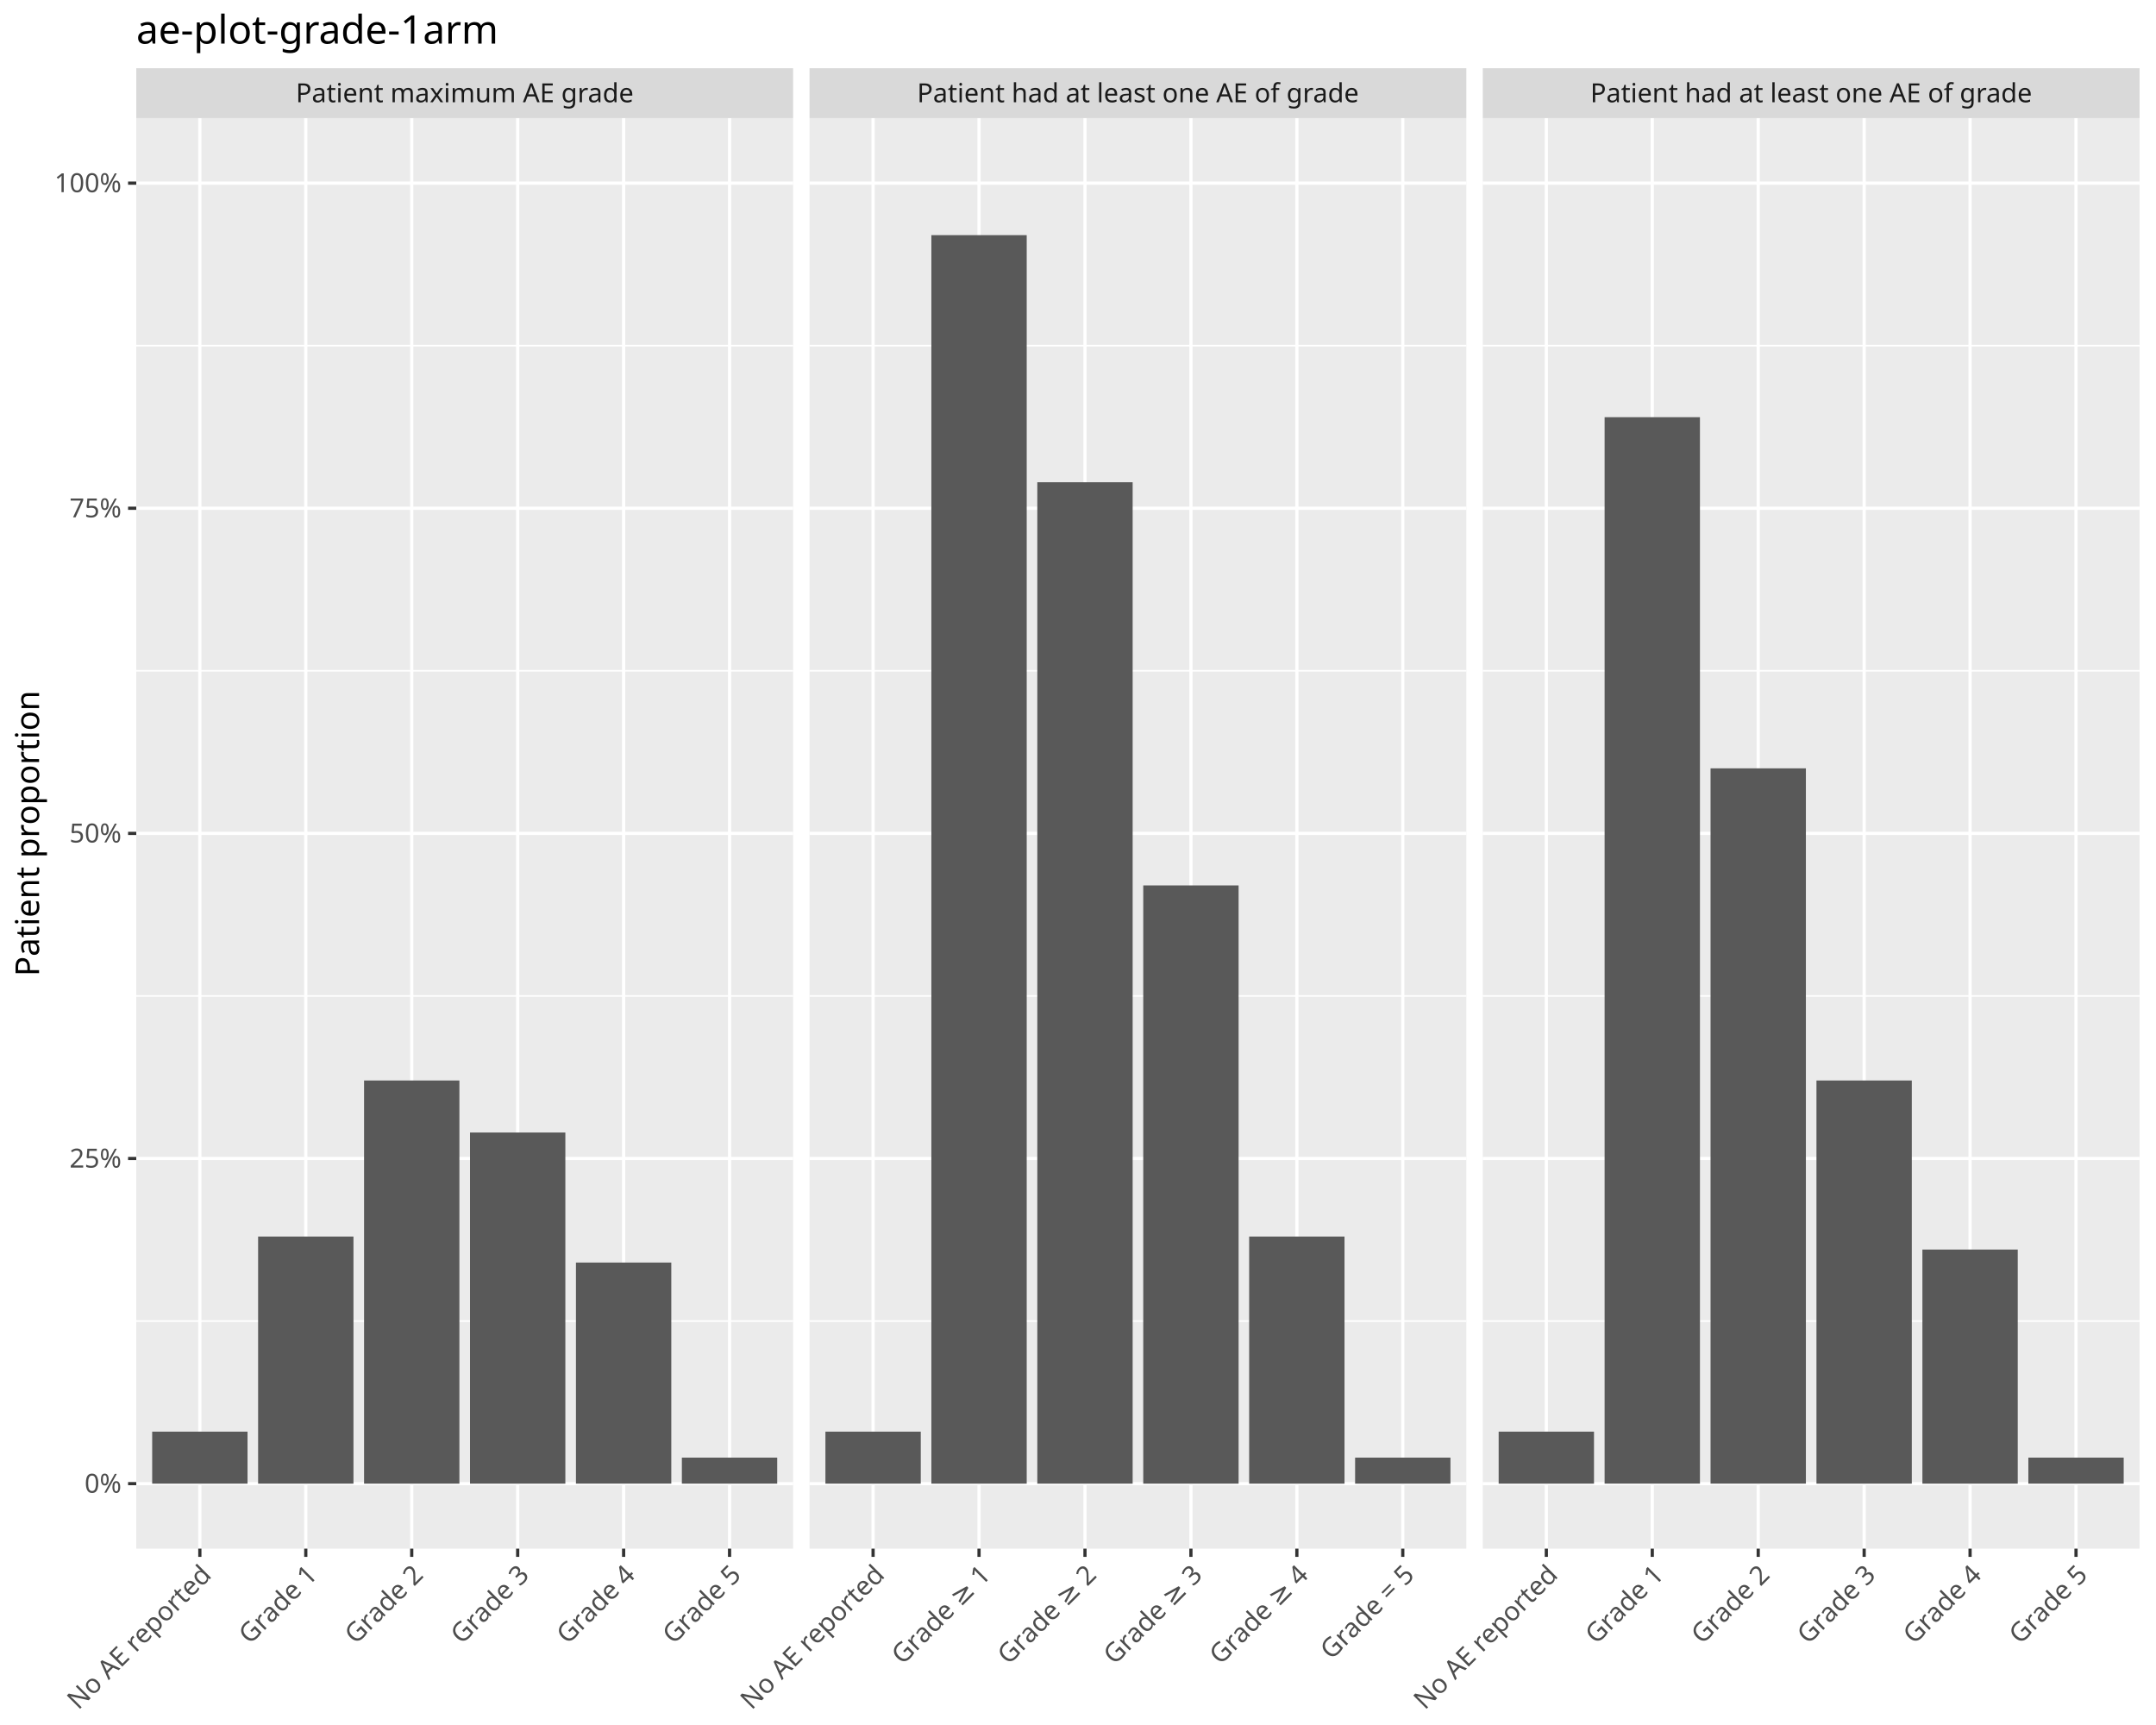
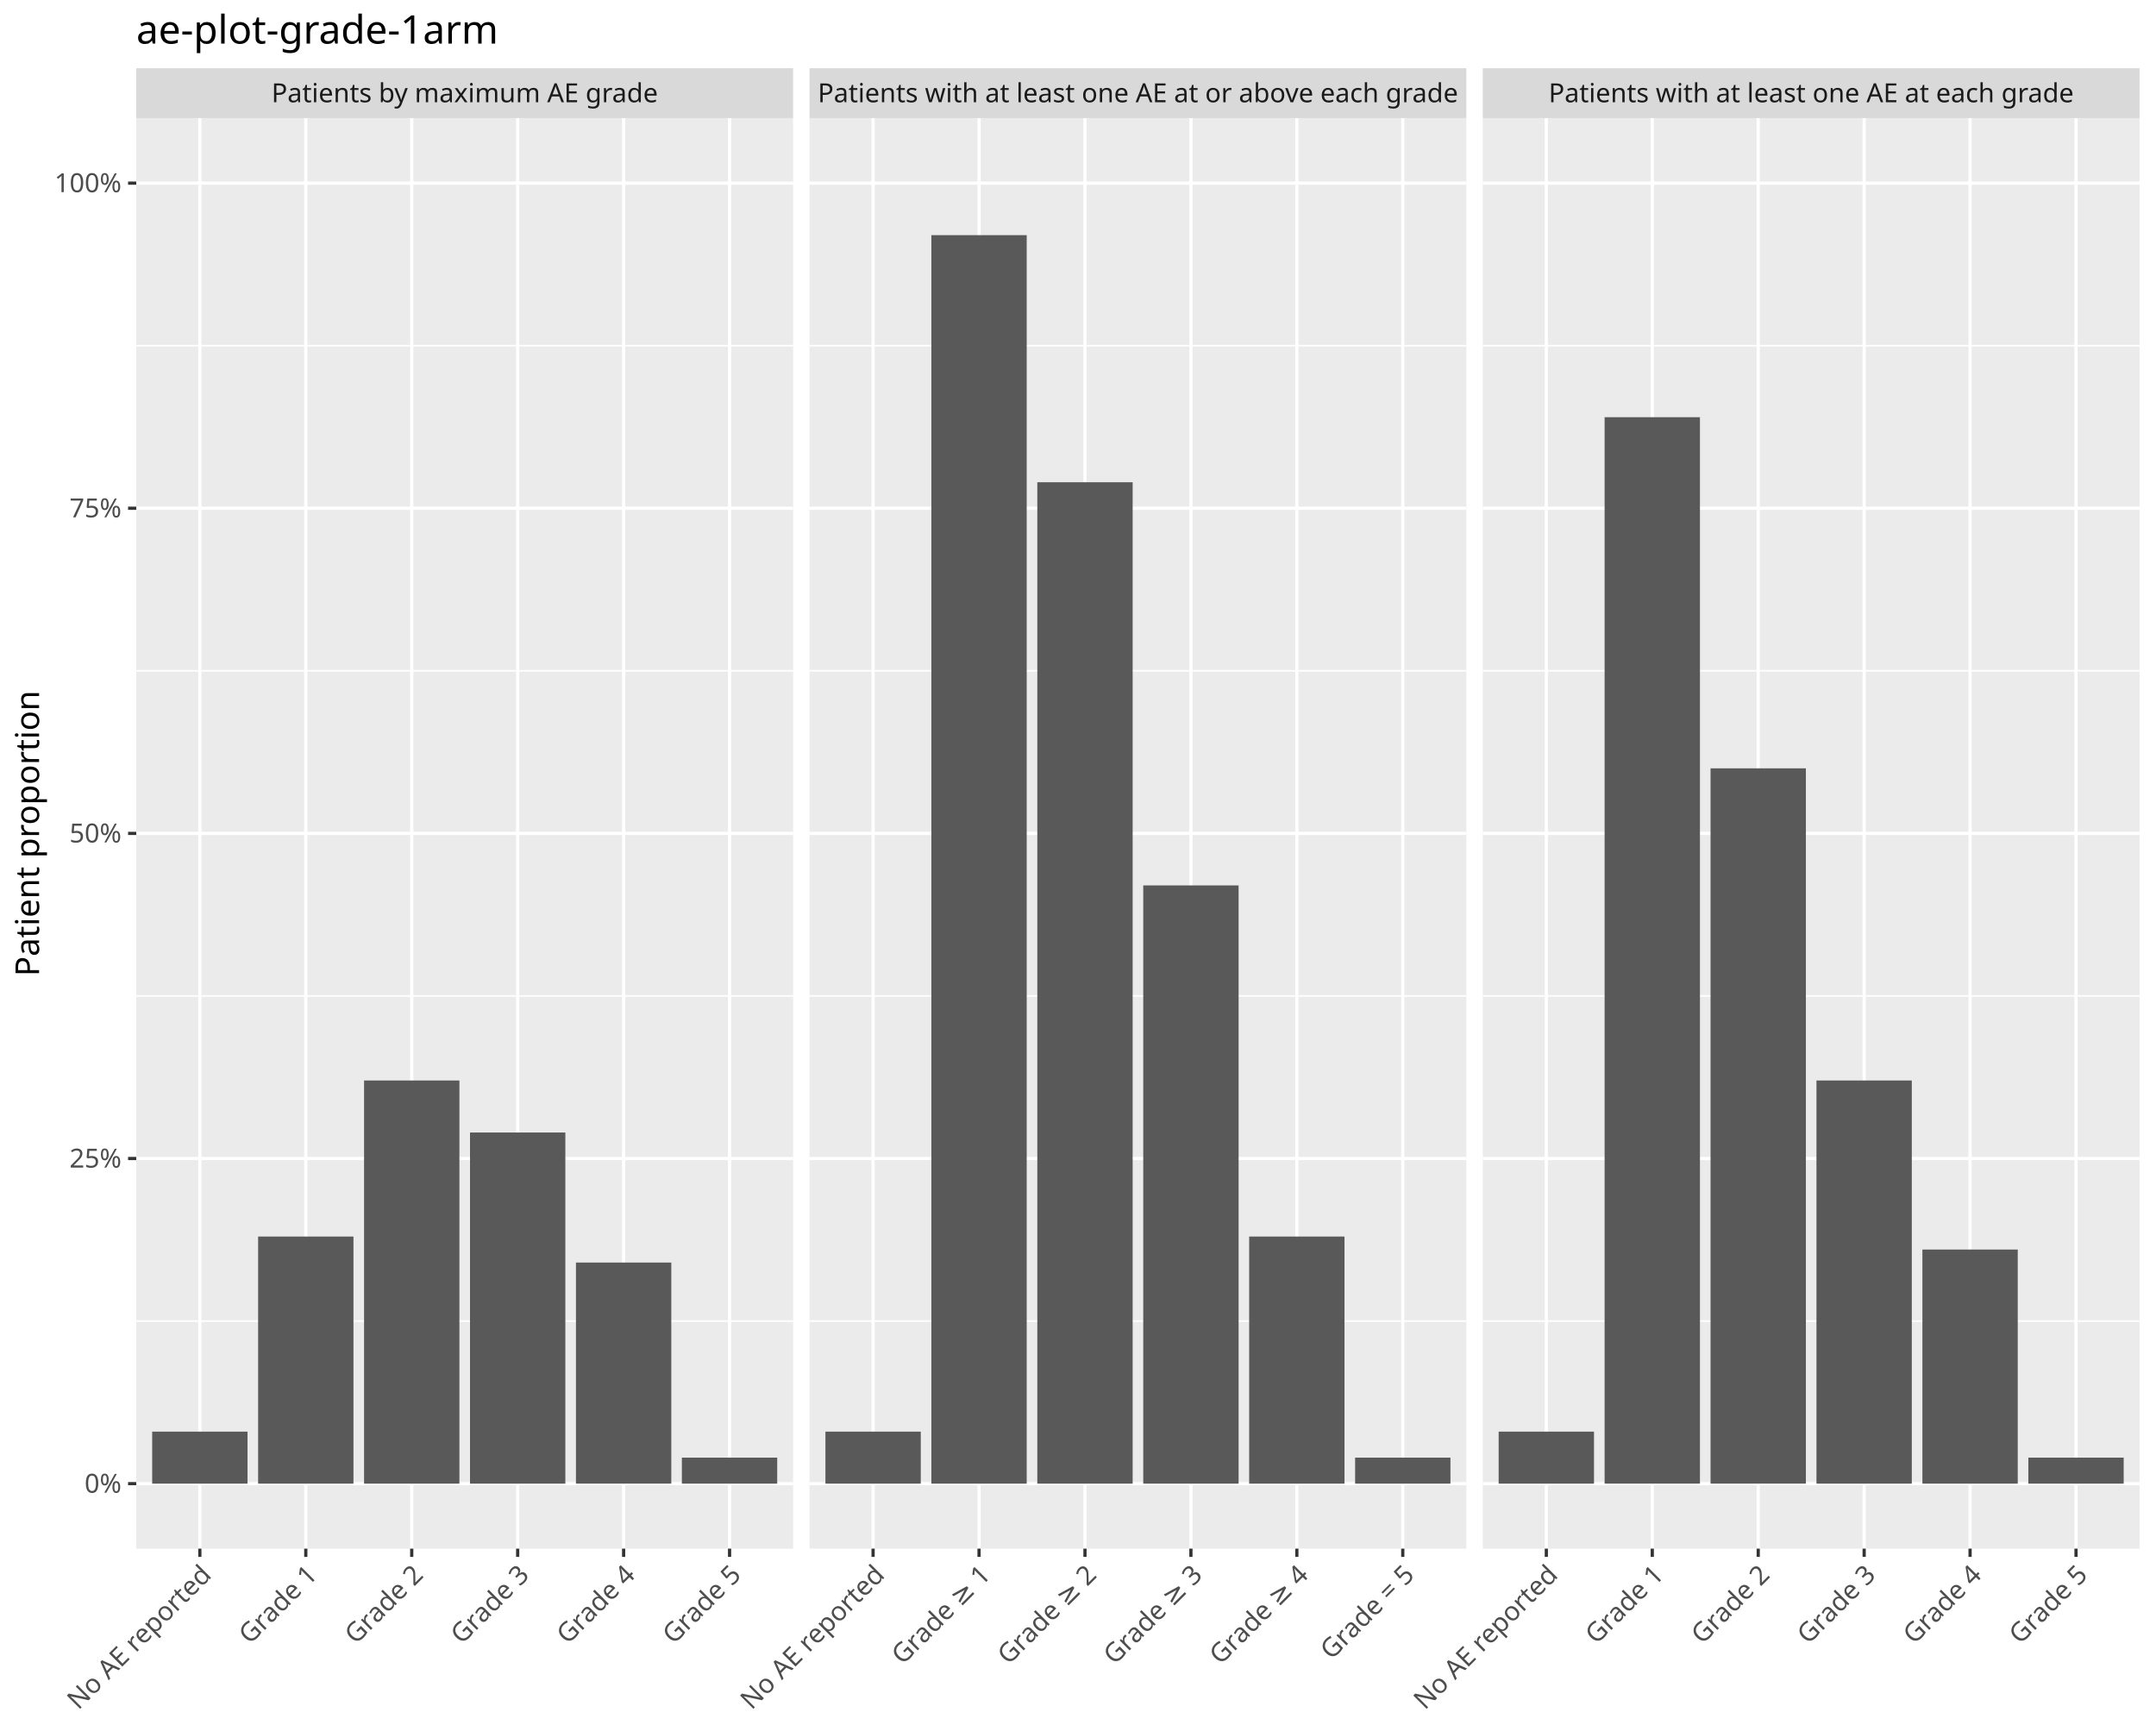
<svg xmlns="http://www.w3.org/2000/svg" class="svglite" data-engine-version="2.0" width="720.00pt" height="576.00pt" viewBox="0 0 720.00 576.00">
  <defs>
    <style type="text/css">
    .svglite line, .svglite polyline, .svglite polygon, .svglite path, .svglite rect, .svglite circle {
      fill: none;
      stroke: #000000;
      stroke-linecap: round;
      stroke-linejoin: round;
      stroke-miterlimit: 10.00;
    }
  </style>
  </defs>
  <rect width="100%" height="100%" style="stroke: none; fill: #FFFFFF;" />
  <defs>
    <clipPath id="cpMC4wMHw3MjAuMDB8MC4wMHw1NzYuMDA=">
      <rect x="0.00" y="0.00" width="720.00" height="576.00" />
    </clipPath>
  </defs>
  <g clip-path="url(#cpMC4wMHw3MjAuMDB8MC4wMHw1NzYuMDA=)">
    <rect x="0" y="0.00" width="720.00" height="576.00" style="stroke-width: 1.07; stroke: #FFFFFF; fill: #FFFFFF;" />
  </g>
  <defs>
    <clipPath id="cpNDUuNTF8MjY0Ljg2fDM5LjQzfDUxNy4xMg==">
      <rect x="45.51" y="39.43" width="219.35" height="477.69" />
    </clipPath>
  </defs>
  <g clip-path="url(#cpNDUuNTF8MjY0Ljg2fDM5LjQzfDUxNy4xMg==)">
    <rect x="45.51" y="39.43" width="219.35" height="477.69" style="stroke-width: 1.07; stroke: none; fill: #EBEBEB;" />
    <polyline points="45.51,441.12 264.86,441.12 " style="stroke-width: 0.53; stroke: #FFFFFF; stroke-linecap: butt;" />
    <polyline points="45.51,332.56 264.86,332.56 " style="stroke-width: 0.53; stroke: #FFFFFF; stroke-linecap: butt;" />
    <polyline points="45.51,223.99 264.86,223.99 " style="stroke-width: 0.53; stroke: #FFFFFF; stroke-linecap: butt;" />
    <polyline points="45.51,115.43 264.86,115.43 " style="stroke-width: 0.53; stroke: #FFFFFF; stroke-linecap: butt;" />
    <polyline points="45.51,495.41 264.86,495.41 " style="stroke-width: 1.07; stroke: #FFFFFF; stroke-linecap: butt;" />
    <polyline points="45.51,386.84 264.86,386.84 " style="stroke-width: 1.07; stroke: #FFFFFF; stroke-linecap: butt;" />
    <polyline points="45.51,278.28 264.86,278.28 " style="stroke-width: 1.07; stroke: #FFFFFF; stroke-linecap: butt;" />
    <polyline points="45.51,169.71 264.86,169.71 " style="stroke-width: 1.07; stroke: #FFFFFF; stroke-linecap: butt;" />
    <polyline points="45.51,61.15 264.86,61.15 " style="stroke-width: 1.07; stroke: #FFFFFF; stroke-linecap: butt;" />
    <polyline points="66.74,517.12 66.74,39.43 " style="stroke-width: 1.07; stroke: #FFFFFF; stroke-linecap: butt;" />
    <polyline points="102.12,517.12 102.12,39.43 " style="stroke-width: 1.07; stroke: #FFFFFF; stroke-linecap: butt;" />
    <polyline points="137.50,517.12 137.50,39.43 " style="stroke-width: 1.07; stroke: #FFFFFF; stroke-linecap: butt;" />
    <polyline points="172.88,517.12 172.88,39.43 " style="stroke-width: 1.07; stroke: #FFFFFF; stroke-linecap: butt;" />
    <polyline points="208.26,517.12 208.26,39.43 " style="stroke-width: 1.07; stroke: #FFFFFF; stroke-linecap: butt;" />
    <polyline points="243.64,517.12 243.64,39.43 " style="stroke-width: 1.07; stroke: #FFFFFF; stroke-linecap: butt;" />
    <rect x="50.82" y="478.04" width="31.84" height="17.37" style="stroke-width: 1.07; stroke: none; stroke-linecap: butt; stroke-linejoin: miter; fill: #595959;" />
    <rect x="86.20" y="412.90" width="31.84" height="82.51" style="stroke-width: 1.07; stroke: none; stroke-linecap: butt; stroke-linejoin: miter; fill: #595959;" />
    <rect x="121.58" y="360.79" width="31.84" height="134.62" style="stroke-width: 1.07; stroke: none; stroke-linecap: butt; stroke-linejoin: miter; fill: #595959;" />
    <rect x="156.96" y="378.16" width="31.84" height="117.25" style="stroke-width: 1.07; stroke: none; stroke-linecap: butt; stroke-linejoin: miter; fill: #595959;" />
    <rect x="192.34" y="421.58" width="31.84" height="73.82" style="stroke-width: 1.07; stroke: none; stroke-linecap: butt; stroke-linejoin: miter; fill: #595959;" />
    <rect x="227.71" y="486.72" width="31.84" height="8.69" style="stroke-width: 1.07; stroke: none; stroke-linecap: butt; stroke-linejoin: miter; fill: #595959;" />
  </g>
  <g clip-path="url(#cpMC4wMHw3MjAuMDB8MC4wMHw1NzYuMDA=)">
</g>
  <defs>
    <clipPath id="cpMjcwLjM0fDQ4OS42OXwzOS40M3w1MTcuMTI=">
      <rect x="270.34" y="39.43" width="219.35" height="477.69" />
    </clipPath>
  </defs>
  <g clip-path="url(#cpMjcwLjM0fDQ4OS42OXwzOS40M3w1MTcuMTI=)">
    <rect x="270.34" y="39.43" width="219.35" height="477.69" style="stroke-width: 1.07; stroke: none; fill: #EBEBEB;" />
    <polyline points="270.34,441.12 489.69,441.12 " style="stroke-width: 0.53; stroke: #FFFFFF; stroke-linecap: butt;" />
    <polyline points="270.34,332.56 489.69,332.56 " style="stroke-width: 0.53; stroke: #FFFFFF; stroke-linecap: butt;" />
    <polyline points="270.34,223.99 489.69,223.99 " style="stroke-width: 0.53; stroke: #FFFFFF; stroke-linecap: butt;" />
    <polyline points="270.34,115.43 489.69,115.43 " style="stroke-width: 0.53; stroke: #FFFFFF; stroke-linecap: butt;" />
    <polyline points="270.34,495.41 489.69,495.41 " style="stroke-width: 1.07; stroke: #FFFFFF; stroke-linecap: butt;" />
    <polyline points="270.34,386.84 489.69,386.84 " style="stroke-width: 1.07; stroke: #FFFFFF; stroke-linecap: butt;" />
    <polyline points="270.34,278.28 489.69,278.28 " style="stroke-width: 1.07; stroke: #FFFFFF; stroke-linecap: butt;" />
    <polyline points="270.34,169.71 489.69,169.71 " style="stroke-width: 1.07; stroke: #FFFFFF; stroke-linecap: butt;" />
    <polyline points="270.34,61.15 489.69,61.15 " style="stroke-width: 1.07; stroke: #FFFFFF; stroke-linecap: butt;" />
    <polyline points="291.57,517.12 291.57,39.43 " style="stroke-width: 1.07; stroke: #FFFFFF; stroke-linecap: butt;" />
    <polyline points="326.95,517.12 326.95,39.43 " style="stroke-width: 1.07; stroke: #FFFFFF; stroke-linecap: butt;" />
    <polyline points="362.33,517.12 362.33,39.43 " style="stroke-width: 1.07; stroke: #FFFFFF; stroke-linecap: butt;" />
    <polyline points="397.71,517.12 397.71,39.43 " style="stroke-width: 1.07; stroke: #FFFFFF; stroke-linecap: butt;" />
    <polyline points="433.09,517.12 433.09,39.43 " style="stroke-width: 1.07; stroke: #FFFFFF; stroke-linecap: butt;" />
    <polyline points="468.46,517.12 468.46,39.43 " style="stroke-width: 1.07; stroke: #FFFFFF; stroke-linecap: butt;" />
    <rect x="275.65" y="478.04" width="31.84" height="17.37" style="stroke-width: 1.07; stroke: none; stroke-linecap: butt; stroke-linejoin: miter; fill: #595959;" />
    <rect x="311.03" y="78.52" width="31.84" height="416.89" style="stroke-width: 1.07; stroke: none; stroke-linecap: butt; stroke-linejoin: miter; fill: #595959;" />
    <rect x="346.41" y="161.03" width="31.84" height="334.38" style="stroke-width: 1.07; stroke: none; stroke-linecap: butt; stroke-linejoin: miter; fill: #595959;" />
    <rect x="381.79" y="295.65" width="31.84" height="199.76" style="stroke-width: 1.07; stroke: none; stroke-linecap: butt; stroke-linejoin: miter; fill: #595959;" />
    <rect x="417.16" y="412.90" width="31.84" height="82.51" style="stroke-width: 1.07; stroke: none; stroke-linecap: butt; stroke-linejoin: miter; fill: #595959;" />
    <rect x="452.54" y="486.72" width="31.84" height="8.69" style="stroke-width: 1.07; stroke: none; stroke-linecap: butt; stroke-linejoin: miter; fill: #595959;" />
  </g>
  <g clip-path="url(#cpMC4wMHw3MjAuMDB8MC4wMHw1NzYuMDA=)">
</g>
  <defs>
    <clipPath id="cpNDk1LjE3fDcxNC41MnwzOS40M3w1MTcuMTI=">
      <rect x="495.17" y="39.43" width="219.35" height="477.69" />
    </clipPath>
  </defs>
  <g clip-path="url(#cpNDk1LjE3fDcxNC41MnwzOS40M3w1MTcuMTI=)">
    <rect x="495.17" y="39.43" width="219.35" height="477.69" style="stroke-width: 1.07; stroke: none; fill: #EBEBEB;" />
    <polyline points="495.17,441.12 714.52,441.12 " style="stroke-width: 0.53; stroke: #FFFFFF; stroke-linecap: butt;" />
    <polyline points="495.17,332.56 714.52,332.56 " style="stroke-width: 0.53; stroke: #FFFFFF; stroke-linecap: butt;" />
    <polyline points="495.17,223.99 714.52,223.99 " style="stroke-width: 0.53; stroke: #FFFFFF; stroke-linecap: butt;" />
    <polyline points="495.17,115.43 714.52,115.43 " style="stroke-width: 0.53; stroke: #FFFFFF; stroke-linecap: butt;" />
    <polyline points="495.17,495.41 714.52,495.41 " style="stroke-width: 1.07; stroke: #FFFFFF; stroke-linecap: butt;" />
    <polyline points="495.17,386.84 714.52,386.84 " style="stroke-width: 1.07; stroke: #FFFFFF; stroke-linecap: butt;" />
    <polyline points="495.17,278.28 714.52,278.28 " style="stroke-width: 1.07; stroke: #FFFFFF; stroke-linecap: butt;" />
    <polyline points="495.17,169.71 714.52,169.71 " style="stroke-width: 1.07; stroke: #FFFFFF; stroke-linecap: butt;" />
    <polyline points="495.17,61.15 714.52,61.15 " style="stroke-width: 1.07; stroke: #FFFFFF; stroke-linecap: butt;" />
    <polyline points="516.40,517.12 516.40,39.43 " style="stroke-width: 1.07; stroke: #FFFFFF; stroke-linecap: butt;" />
    <polyline points="551.78,517.12 551.78,39.43 " style="stroke-width: 1.07; stroke: #FFFFFF; stroke-linecap: butt;" />
    <polyline points="587.16,517.12 587.16,39.43 " style="stroke-width: 1.07; stroke: #FFFFFF; stroke-linecap: butt;" />
    <polyline points="622.54,517.12 622.54,39.43 " style="stroke-width: 1.07; stroke: #FFFFFF; stroke-linecap: butt;" />
    <polyline points="657.91,517.12 657.91,39.43 " style="stroke-width: 1.07; stroke: #FFFFFF; stroke-linecap: butt;" />
    <polyline points="693.29,517.12 693.29,39.43 " style="stroke-width: 1.07; stroke: #FFFFFF; stroke-linecap: butt;" />
    <rect x="500.48" y="478.04" width="31.84" height="17.37" style="stroke-width: 1.07; stroke: none; stroke-linecap: butt; stroke-linejoin: miter; fill: #595959;" />
    <rect x="535.86" y="139.31" width="31.84" height="356.09" style="stroke-width: 1.07; stroke: none; stroke-linecap: butt; stroke-linejoin: miter; fill: #595959;" />
    <rect x="571.24" y="256.56" width="31.84" height="238.84" style="stroke-width: 1.07; stroke: none; stroke-linecap: butt; stroke-linejoin: miter; fill: #595959;" />
    <rect x="606.61" y="360.79" width="31.84" height="134.62" style="stroke-width: 1.07; stroke: none; stroke-linecap: butt; stroke-linejoin: miter; fill: #595959;" />
    <rect x="641.99" y="417.24" width="31.84" height="78.17" style="stroke-width: 1.07; stroke: none; stroke-linecap: butt; stroke-linejoin: miter; fill: #595959;" />
    <rect x="677.37" y="486.72" width="31.84" height="8.69" style="stroke-width: 1.07; stroke: none; stroke-linecap: butt; stroke-linejoin: miter; fill: #595959;" />
  </g>
  <g clip-path="url(#cpMC4wMHw3MjAuMDB8MC4wMHw1NzYuMDA=)">
</g>
  <defs>
    <clipPath id="cpNDUuNTF8MjY0Ljg2fDIyLjc4fDM5LjQz">
      <rect x="45.51" y="22.78" width="219.35" height="16.65" />
    </clipPath>
  </defs>
  <g clip-path="url(#cpNDUuNTF8MjY0Ljg2fDIyLjc4fDM5LjQz)">
    <rect x="45.51" y="22.78" width="219.35" height="16.65" style="stroke-width: 1.07; stroke: none; fill: #D9D9D9;" />
-     <text x="155.19" y="34.14" text-anchor="middle" style="font-size: 8.80px; fill: #1A1A1A; font-family: sans;" textLength="107.13px" lengthAdjust="spacingAndGlyphs">Patient maximum AE grade</text>
+     <text x="155.19" y="34.14" text-anchor="middle" style="font-size: 8.80px; fill: #1A1A1A; font-family: sans;" textLength="123.28px" lengthAdjust="spacingAndGlyphs">Patients by maximum AE grade</text>
  </g>
  <g clip-path="url(#cpMC4wMHw3MjAuMDB8MC4wMHw1NzYuMDA=)">
</g>
  <defs>
    <clipPath id="cpMjcwLjM0fDQ4OS42OXwyMi43OHwzOS40Mw==">
      <rect x="270.34" y="22.78" width="219.35" height="16.65" />
    </clipPath>
  </defs>
  <g clip-path="url(#cpMjcwLjM0fDQ4OS42OXwyMi43OHwzOS40Mw==)">
    <rect x="270.34" y="22.78" width="219.35" height="16.65" style="stroke-width: 1.07; stroke: none; fill: #D9D9D9;" />
-     <text x="380.02" y="34.14" text-anchor="middle" style="font-size: 8.80px; fill: #1A1A1A; font-family: sans;" textLength="141.40px" lengthAdjust="spacingAndGlyphs">Patient had at least one AE of grade</text>
+     <text x="380.02" y="34.14" text-anchor="middle" style="font-size: 8.80px; fill: #1A1A1A; font-family: sans;" textLength="205.00px" lengthAdjust="spacingAndGlyphs">Patients with at least one AE at or above each grade</text>
  </g>
  <g clip-path="url(#cpMC4wMHw3MjAuMDB8MC4wMHw1NzYuMDA=)">
</g>
  <defs>
    <clipPath id="cpNDk1LjE3fDcxNC41MnwyMi43OHwzOS40Mw==">
      <rect x="495.17" y="22.78" width="219.35" height="16.65" />
    </clipPath>
  </defs>
  <g clip-path="url(#cpNDk1LjE3fDcxNC41MnwyMi43OHwzOS40Mw==)">
    <rect x="495.17" y="22.78" width="219.35" height="16.65" style="stroke-width: 1.07; stroke: none; fill: #D9D9D9;" />
-     <text x="604.85" y="34.14" text-anchor="middle" style="font-size: 8.80px; fill: #1A1A1A; font-family: sans;" textLength="143.84px" lengthAdjust="spacingAndGlyphs">Patient had at least one AE of grade </text>
+     <text x="604.85" y="34.14" text-anchor="middle" style="font-size: 8.80px; fill: #1A1A1A; font-family: sans;" textLength="170.74px" lengthAdjust="spacingAndGlyphs">Patients with at least one AE at each grade </text>
  </g>
  <g clip-path="url(#cpMC4wMHw3MjAuMDB8MC4wMHw1NzYuMDA=)">
    <polyline points="66.74,519.86 66.74,517.12 " style="stroke-width: 1.07; stroke: #333333; stroke-linecap: butt;" />
    <polyline points="102.12,519.86 102.12,517.12 " style="stroke-width: 1.07; stroke: #333333; stroke-linecap: butt;" />
    <polyline points="137.50,519.86 137.50,517.12 " style="stroke-width: 1.07; stroke: #333333; stroke-linecap: butt;" />
    <polyline points="172.88,519.86 172.88,517.12 " style="stroke-width: 1.07; stroke: #333333; stroke-linecap: butt;" />
    <polyline points="208.26,519.86 208.26,517.12 " style="stroke-width: 1.07; stroke: #333333; stroke-linecap: butt;" />
    <polyline points="243.64,519.86 243.64,517.12 " style="stroke-width: 1.07; stroke: #333333; stroke-linecap: butt;" />
    <text transform="translate(71.02,526.33) rotate(-45)" text-anchor="end" style="font-size: 8.80px; fill: #4D4D4D; font-family: sans;" textLength="60.66px" lengthAdjust="spacingAndGlyphs">No AE reported</text>
    <text transform="translate(106.40,526.33) rotate(-45)" text-anchor="end" style="font-size: 8.80px; fill: #4D4D4D; font-family: sans;" textLength="31.80px" lengthAdjust="spacingAndGlyphs">Grade 1</text>
    <text transform="translate(141.78,526.33) rotate(-45)" text-anchor="end" style="font-size: 8.80px; fill: #4D4D4D; font-family: sans;" textLength="31.80px" lengthAdjust="spacingAndGlyphs">Grade 2</text>
    <text transform="translate(177.16,526.33) rotate(-45)" text-anchor="end" style="font-size: 8.80px; fill: #4D4D4D; font-family: sans;" textLength="31.80px" lengthAdjust="spacingAndGlyphs">Grade 3</text>
    <text transform="translate(212.54,526.33) rotate(-45)" text-anchor="end" style="font-size: 8.80px; fill: #4D4D4D; font-family: sans;" textLength="31.80px" lengthAdjust="spacingAndGlyphs">Grade 4</text>
    <text transform="translate(247.92,526.33) rotate(-45)" text-anchor="end" style="font-size: 8.80px; fill: #4D4D4D; font-family: sans;" textLength="31.80px" lengthAdjust="spacingAndGlyphs">Grade 5</text>
    <polyline points="291.57,519.86 291.57,517.12 " style="stroke-width: 1.07; stroke: #333333; stroke-linecap: butt;" />
    <polyline points="326.95,519.86 326.95,517.12 " style="stroke-width: 1.07; stroke: #333333; stroke-linecap: butt;" />
    <polyline points="362.33,519.86 362.33,517.12 " style="stroke-width: 1.07; stroke: #333333; stroke-linecap: butt;" />
    <polyline points="397.71,519.86 397.71,517.12 " style="stroke-width: 1.07; stroke: #333333; stroke-linecap: butt;" />
    <polyline points="433.09,519.86 433.09,517.12 " style="stroke-width: 1.07; stroke: #333333; stroke-linecap: butt;" />
    <polyline points="468.46,519.86 468.46,517.12 " style="stroke-width: 1.07; stroke: #333333; stroke-linecap: butt;" />
    <text transform="translate(295.85,526.33) rotate(-45)" text-anchor="end" style="font-size: 8.80px; fill: #4D4D4D; font-family: sans;" textLength="60.66px" lengthAdjust="spacingAndGlyphs">No AE reported</text>
    <text transform="translate(331.23,526.33) rotate(-45)" text-anchor="end" style="font-size: 8.80px; fill: #4D4D4D; font-family: sans;" textLength="39.08px" lengthAdjust="spacingAndGlyphs">Grade ≥ 1</text>
    <text transform="translate(366.61,526.33) rotate(-45)" text-anchor="end" style="font-size: 8.80px; fill: #4D4D4D; font-family: sans;" textLength="39.08px" lengthAdjust="spacingAndGlyphs">Grade ≥ 2</text>
    <text transform="translate(401.99,526.33) rotate(-45)" text-anchor="end" style="font-size: 8.80px; fill: #4D4D4D; font-family: sans;" textLength="39.08px" lengthAdjust="spacingAndGlyphs">Grade ≥ 3</text>
    <text transform="translate(437.37,526.33) rotate(-45)" text-anchor="end" style="font-size: 8.80px; fill: #4D4D4D; font-family: sans;" textLength="39.08px" lengthAdjust="spacingAndGlyphs">Grade ≥ 4</text>
    <text transform="translate(472.75,526.33) rotate(-45)" text-anchor="end" style="font-size: 8.80px; fill: #4D4D4D; font-family: sans;" textLength="39.39px" lengthAdjust="spacingAndGlyphs">Grade = 5</text>
    <polyline points="516.40,519.86 516.40,517.12 " style="stroke-width: 1.07; stroke: #333333; stroke-linecap: butt;" />
    <polyline points="551.78,519.86 551.78,517.12 " style="stroke-width: 1.07; stroke: #333333; stroke-linecap: butt;" />
    <polyline points="587.16,519.86 587.16,517.12 " style="stroke-width: 1.07; stroke: #333333; stroke-linecap: butt;" />
    <polyline points="622.54,519.86 622.54,517.12 " style="stroke-width: 1.07; stroke: #333333; stroke-linecap: butt;" />
    <polyline points="657.91,519.86 657.91,517.12 " style="stroke-width: 1.07; stroke: #333333; stroke-linecap: butt;" />
    <polyline points="693.29,519.86 693.29,517.12 " style="stroke-width: 1.07; stroke: #333333; stroke-linecap: butt;" />
    <text transform="translate(520.68,526.33) rotate(-45)" text-anchor="end" style="font-size: 8.80px; fill: #4D4D4D; font-family: sans;" textLength="60.66px" lengthAdjust="spacingAndGlyphs">No AE reported</text>
    <text transform="translate(556.06,526.33) rotate(-45)" text-anchor="end" style="font-size: 8.80px; fill: #4D4D4D; font-family: sans;" textLength="31.80px" lengthAdjust="spacingAndGlyphs">Grade 1</text>
    <text transform="translate(591.44,526.33) rotate(-45)" text-anchor="end" style="font-size: 8.80px; fill: #4D4D4D; font-family: sans;" textLength="31.80px" lengthAdjust="spacingAndGlyphs">Grade 2</text>
    <text transform="translate(626.82,526.33) rotate(-45)" text-anchor="end" style="font-size: 8.80px; fill: #4D4D4D; font-family: sans;" textLength="31.80px" lengthAdjust="spacingAndGlyphs">Grade 3</text>
    <text transform="translate(662.20,526.33) rotate(-45)" text-anchor="end" style="font-size: 8.80px; fill: #4D4D4D; font-family: sans;" textLength="31.80px" lengthAdjust="spacingAndGlyphs">Grade 4</text>
    <text transform="translate(697.58,526.33) rotate(-45)" text-anchor="end" style="font-size: 8.80px; fill: #4D4D4D; font-family: sans;" textLength="31.80px" lengthAdjust="spacingAndGlyphs">Grade 5</text>
    <text x="40.58" y="498.44" text-anchor="end" style="font-size: 8.80px; fill: #4D4D4D; font-family: sans;" textLength="12.72px" lengthAdjust="spacingAndGlyphs">0%</text>
    <text x="40.58" y="389.87" text-anchor="end" style="font-size: 8.80px; fill: #4D4D4D; font-family: sans;" textLength="17.61px" lengthAdjust="spacingAndGlyphs">25%</text>
    <text x="40.58" y="281.31" text-anchor="end" style="font-size: 8.80px; fill: #4D4D4D; font-family: sans;" textLength="17.61px" lengthAdjust="spacingAndGlyphs">50%</text>
    <text x="40.58" y="172.74" text-anchor="end" style="font-size: 8.80px; fill: #4D4D4D; font-family: sans;" textLength="17.61px" lengthAdjust="spacingAndGlyphs">75%</text>
    <text x="40.58" y="64.17" text-anchor="end" style="font-size: 8.80px; fill: #4D4D4D; font-family: sans;" textLength="22.51px" lengthAdjust="spacingAndGlyphs">100%</text>
    <polyline points="42.77,495.41 45.51,495.41 " style="stroke-width: 1.07; stroke: #333333; stroke-linecap: butt;" />
    <polyline points="42.77,386.84 45.51,386.84 " style="stroke-width: 1.07; stroke: #333333; stroke-linecap: butt;" />
    <polyline points="42.77,278.28 45.51,278.28 " style="stroke-width: 1.07; stroke: #333333; stroke-linecap: butt;" />
    <polyline points="42.77,169.71 45.51,169.71 " style="stroke-width: 1.07; stroke: #333333; stroke-linecap: butt;" />
    <polyline points="42.77,61.15 45.51,61.15 " style="stroke-width: 1.07; stroke: #333333; stroke-linecap: butt;" />
    <text transform="translate(13.05,278.28) rotate(-90)" text-anchor="middle" style="font-size: 11.00px; font-family: sans;" textLength="86.84px" lengthAdjust="spacingAndGlyphs">Patient proportion</text>
    <text x="45.51" y="14.56" style="font-size: 13.20px; font-family: sans;" textLength="112.99px" lengthAdjust="spacingAndGlyphs">ae-plot-grade-1arm</text>
  </g>
</svg>
